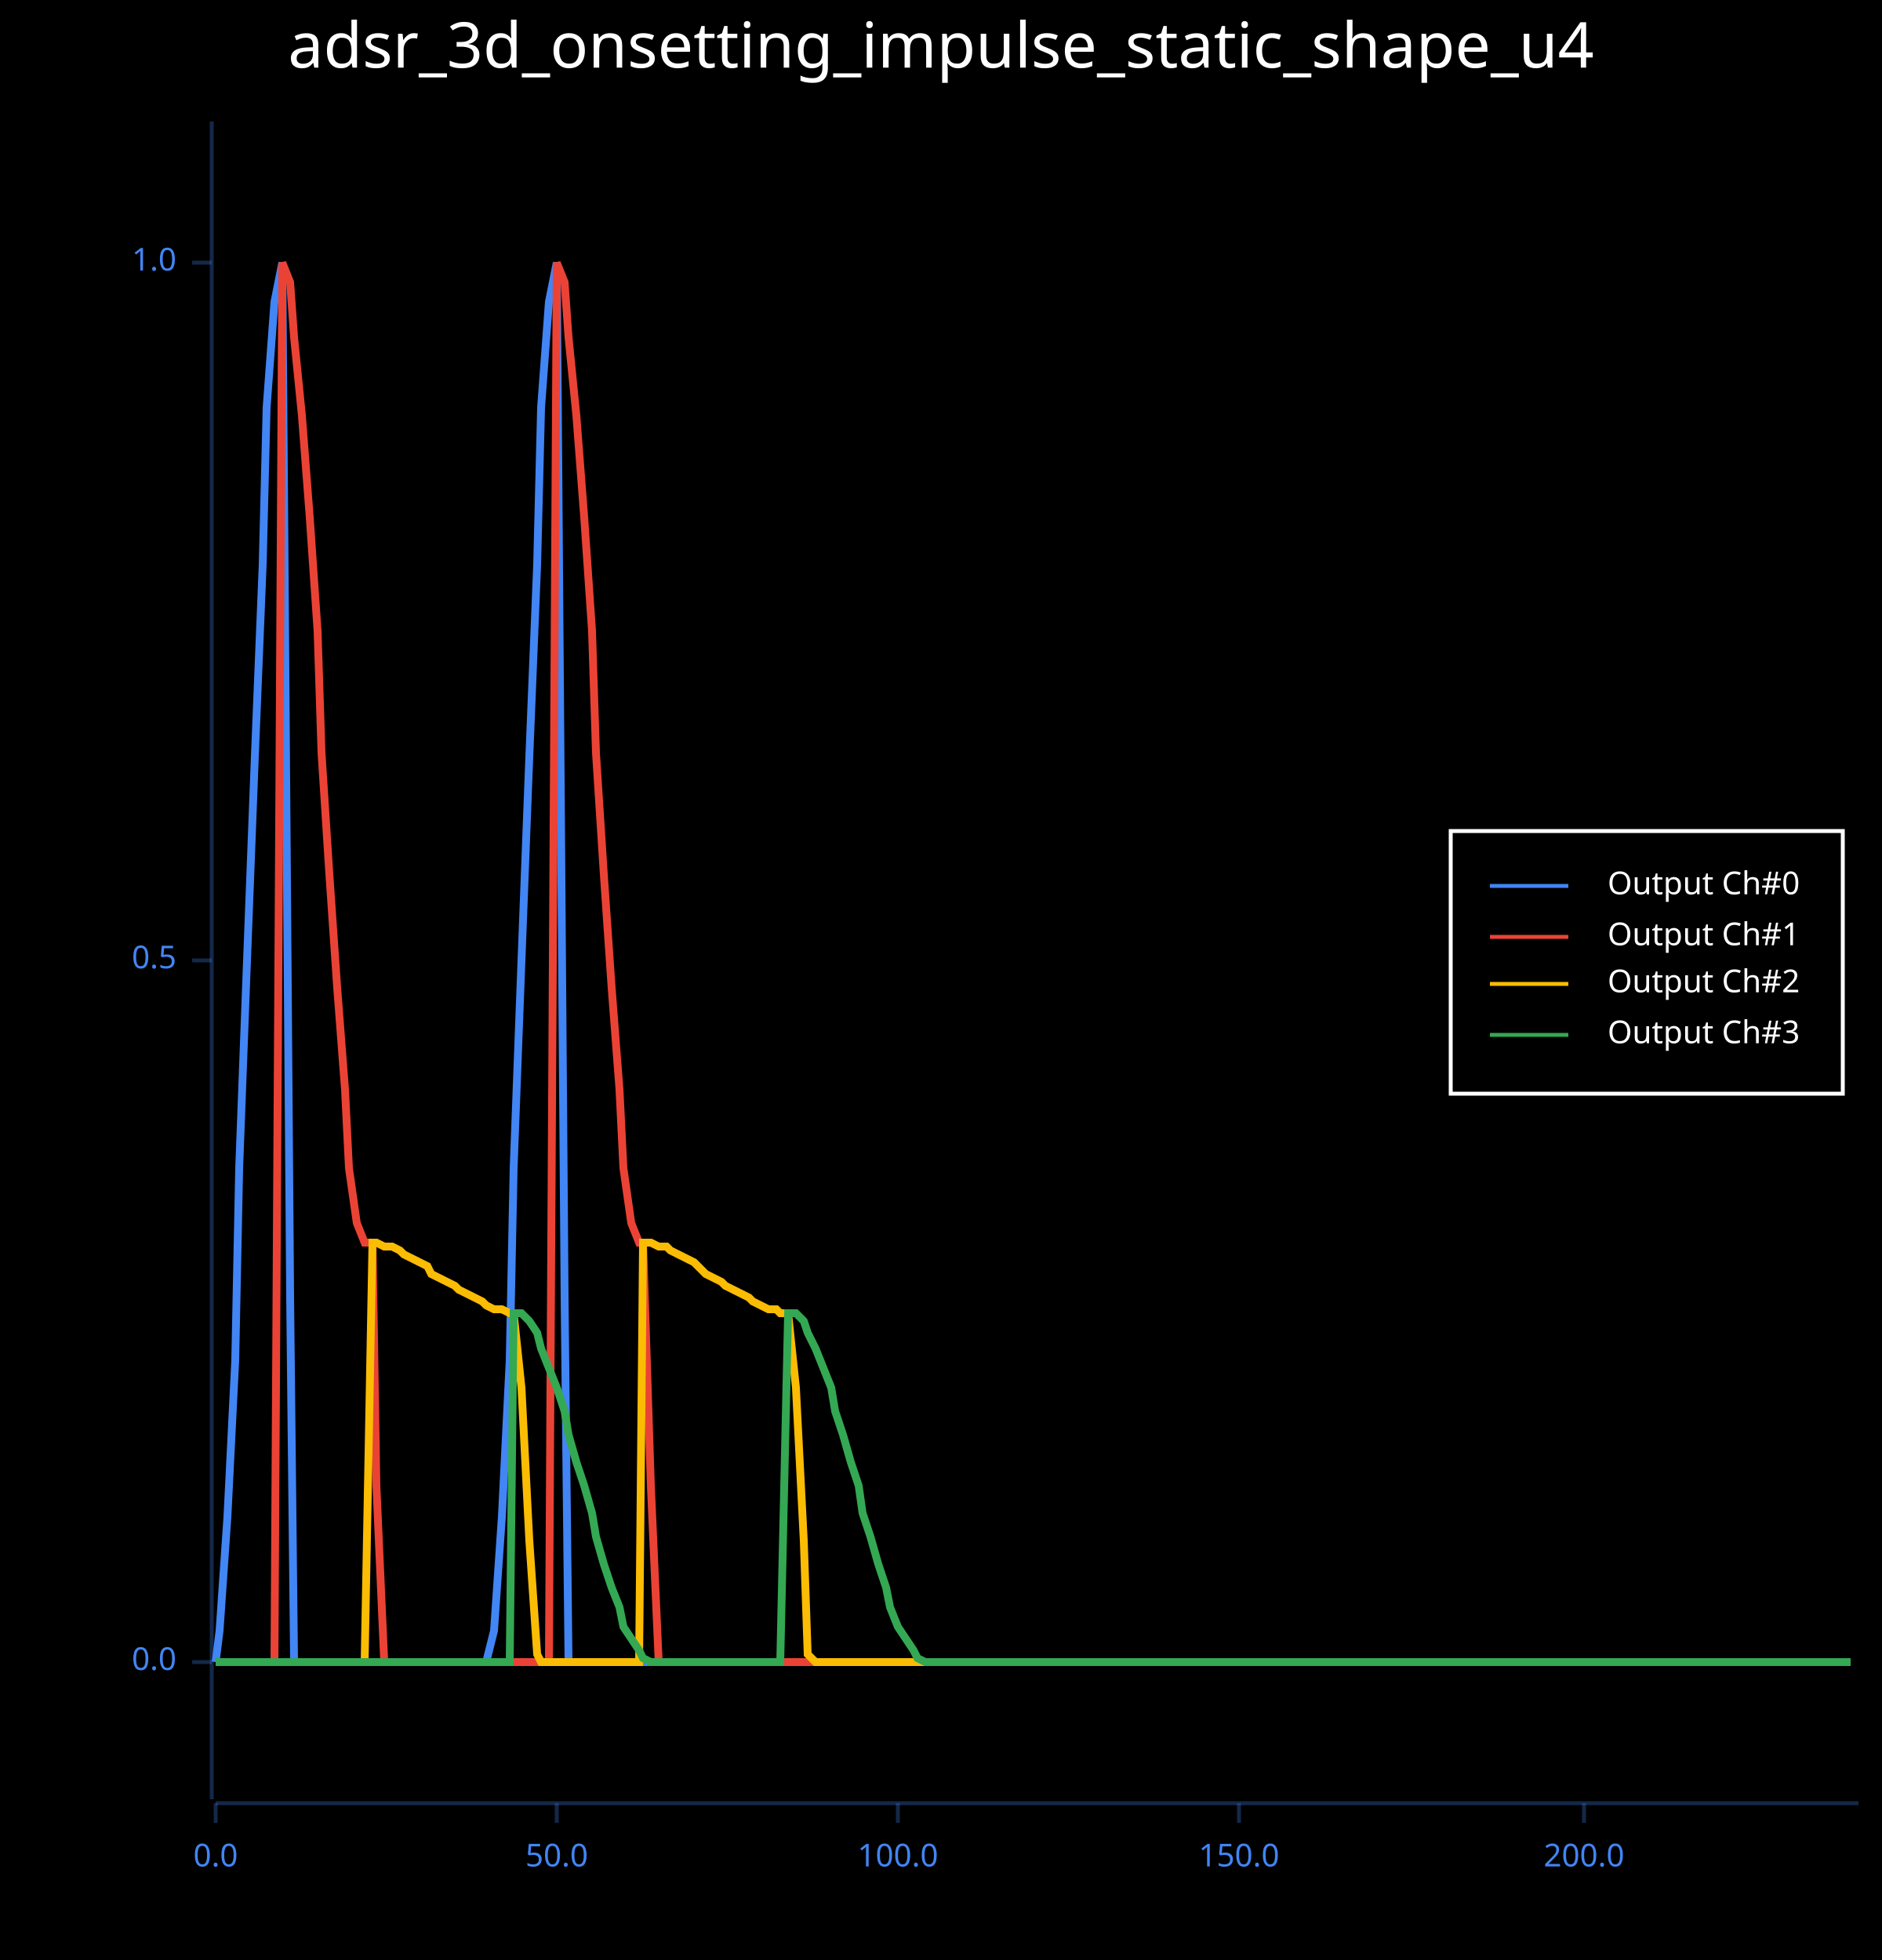
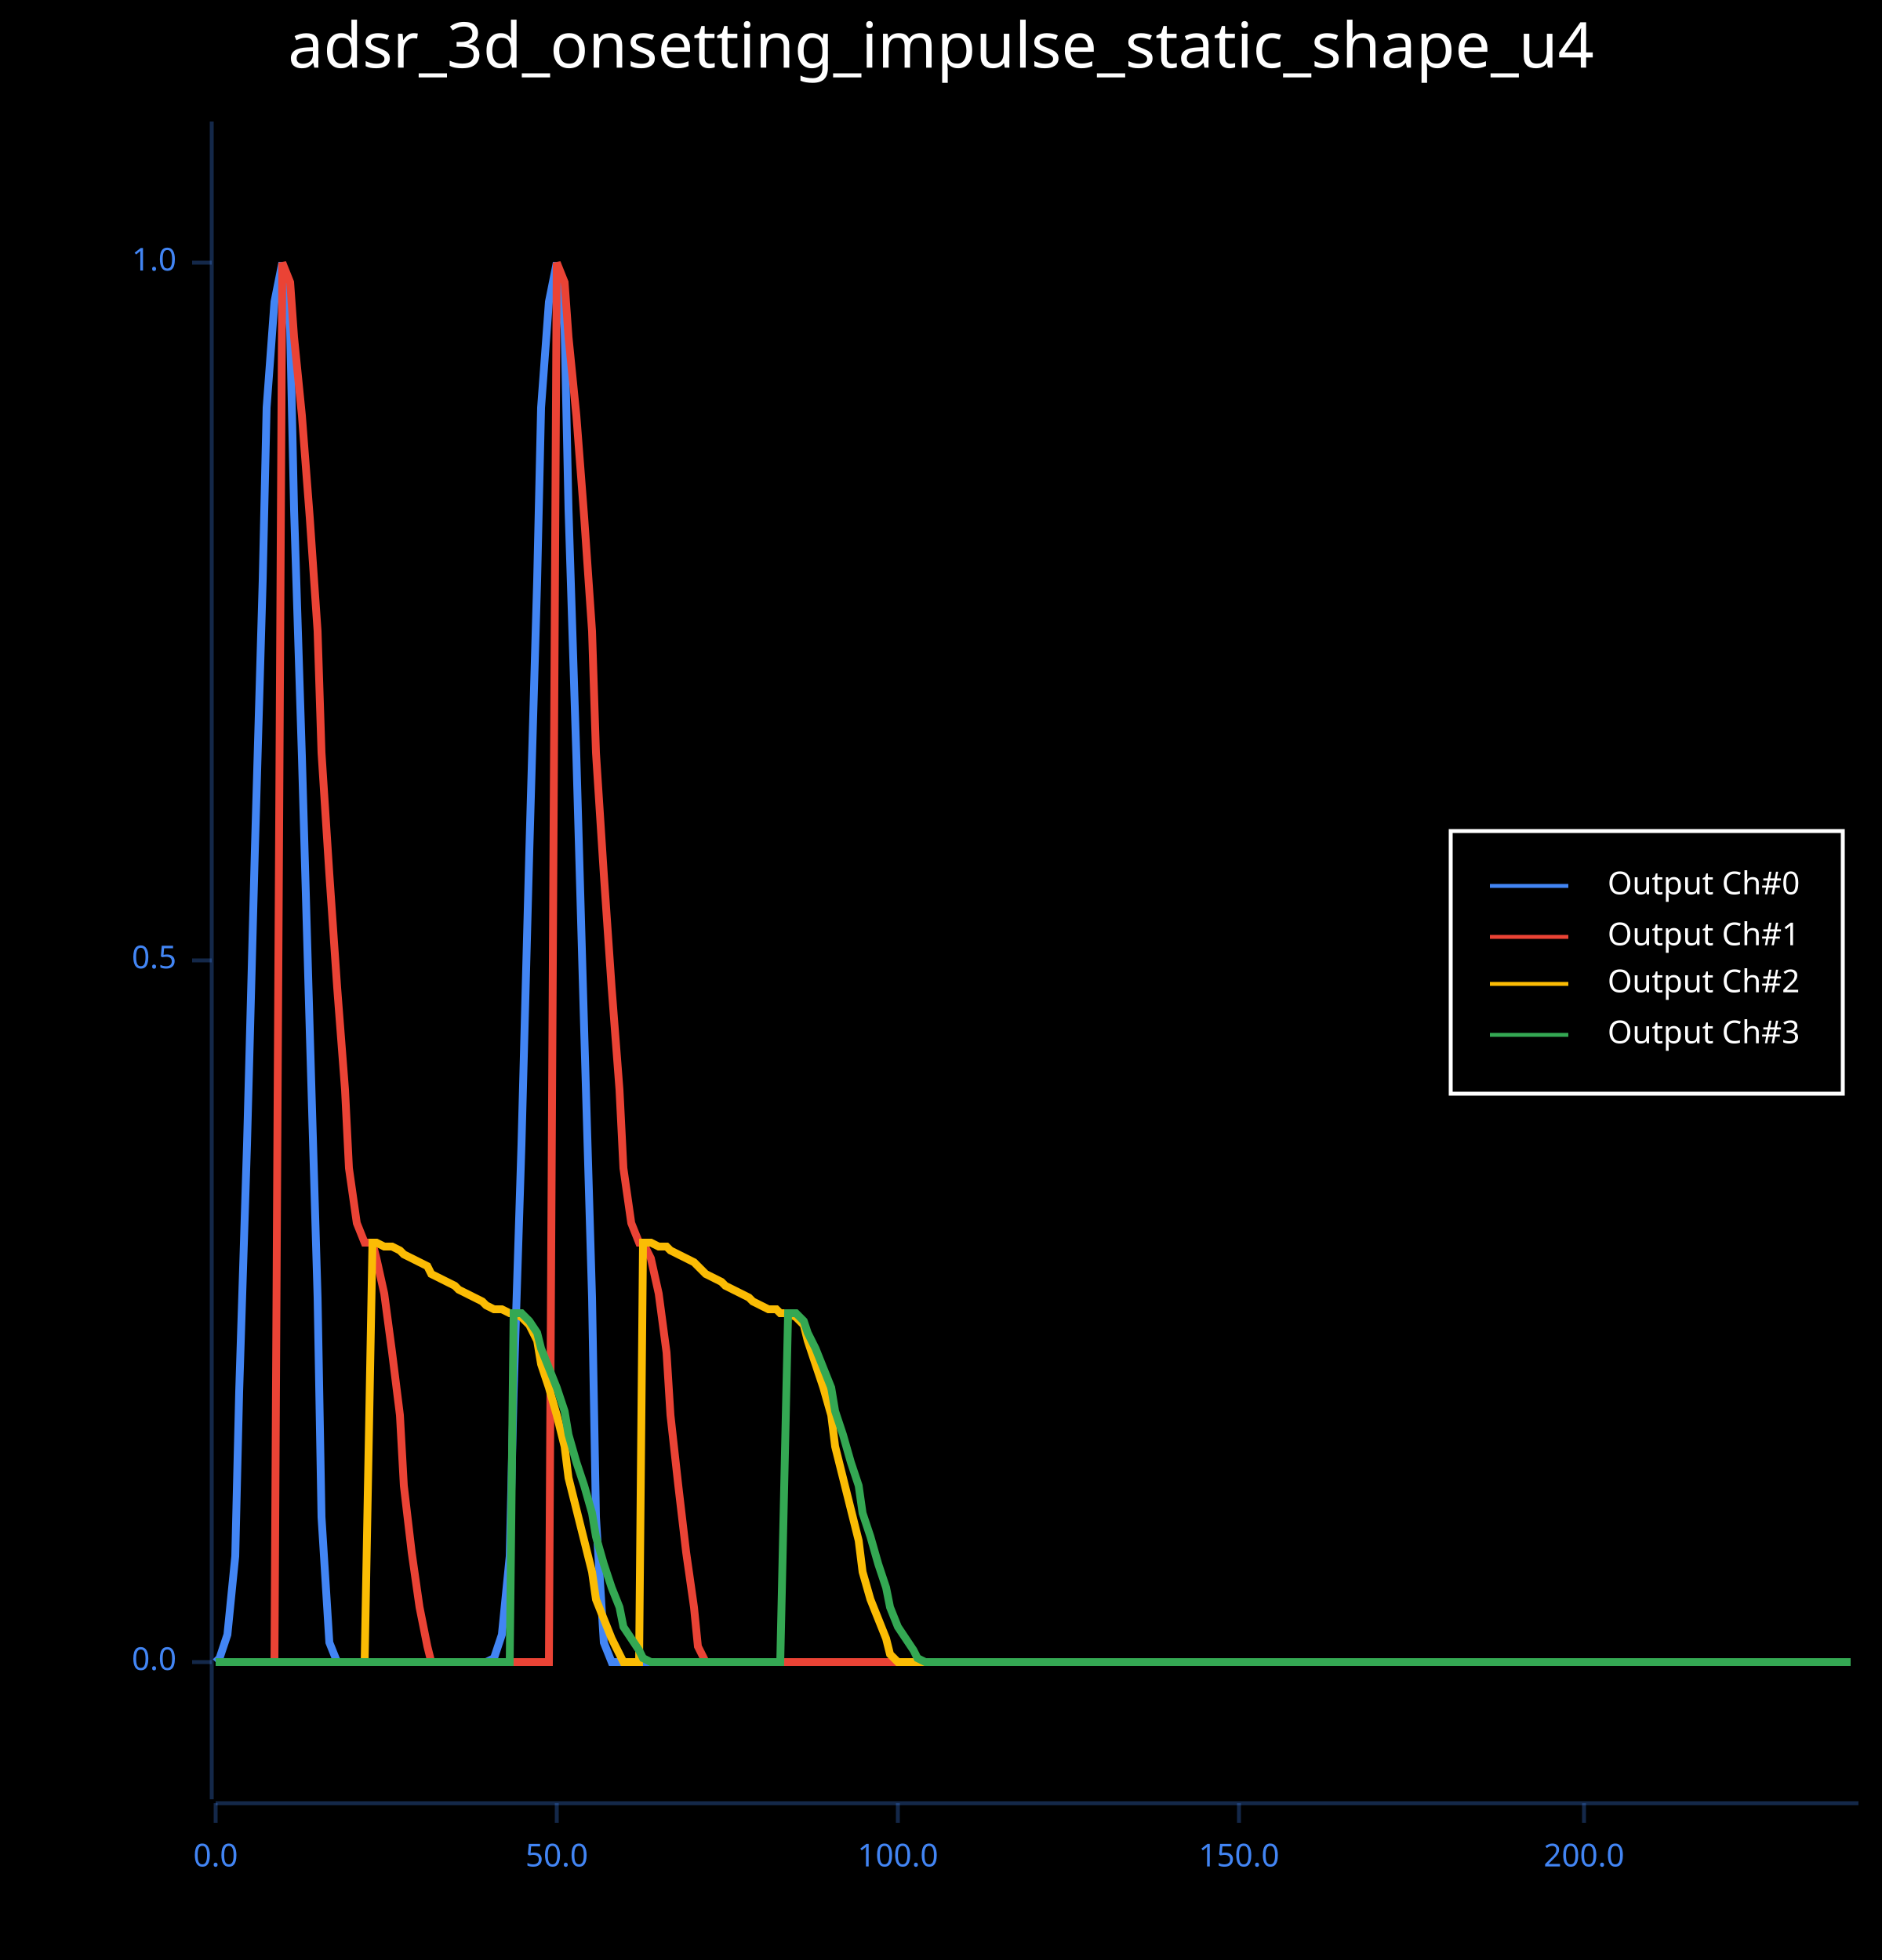
<svg xmlns="http://www.w3.org/2000/svg" width="480" height="500" viewBox="0 0 480 500">
  <rect x="0" y="0" width="480" height="500" opacity="1" fill="#000000" stroke="none" />
  <text x="240" y="5" dy="0.76em" text-anchor="middle" font-family="sans-serif" font-size="16.129" opacity="1" fill="#FFFFFF">
adsr_3d_onsetting_impulse_static_shape_u4
</text>
  <polyline fill="none" opacity="0.3" stroke="#4285F4" stroke-width="1" points="54,31 54,459 " />
  <text x="45" y="424" dy="0.5ex" text-anchor="end" font-family="sans-serif" font-size="8.065" opacity="1" fill="#4285F4">
0.0
</text>
  <polyline fill="none" opacity="0.3" stroke="#4285F4" stroke-width="1" points="49,424 54,424 " />
  <text x="45" y="245" dy="0.5ex" text-anchor="end" font-family="sans-serif" font-size="8.065" opacity="1" fill="#4285F4">
0.5
</text>
  <polyline fill="none" opacity="0.3" stroke="#4285F4" stroke-width="1" points="49,245 54,245 " />
  <text x="45" y="67" dy="0.5ex" text-anchor="end" font-family="sans-serif" font-size="8.065" opacity="1" fill="#4285F4">
1.0
</text>
  <polyline fill="none" opacity="0.3" stroke="#4285F4" stroke-width="1" points="49,67 54,67 " />
  <polyline fill="none" opacity="0.3" stroke="#4285F4" stroke-width="1" points="55,460 474,460 " />
  <text x="55" y="470" dy="0.76em" text-anchor="middle" font-family="sans-serif" font-size="8.065" opacity="1" fill="#4285F4">
0.0
</text>
  <polyline fill="none" opacity="0.3" stroke="#4285F4" stroke-width="1" points="55,460 55,465 " />
  <text x="142" y="470" dy="0.76em" text-anchor="middle" font-family="sans-serif" font-size="8.065" opacity="1" fill="#4285F4">
50.0
</text>
  <polyline fill="none" opacity="0.3" stroke="#4285F4" stroke-width="1" points="142,460 142,465 " />
  <text x="229" y="470" dy="0.76em" text-anchor="middle" font-family="sans-serif" font-size="8.065" opacity="1" fill="#4285F4">
100.0
</text>
  <polyline fill="none" opacity="0.3" stroke="#4285F4" stroke-width="1" points="229,460 229,465 " />
  <text x="316" y="470" dy="0.76em" text-anchor="middle" font-family="sans-serif" font-size="8.065" opacity="1" fill="#4285F4">
150.0
</text>
  <polyline fill="none" opacity="0.3" stroke="#4285F4" stroke-width="1" points="316,460 316,465 " />
  <text x="404" y="470" dy="0.76em" text-anchor="middle" font-family="sans-serif" font-size="8.065" opacity="1" fill="#4285F4">
200.0
</text>
  <polyline fill="none" opacity="0.3" stroke="#4285F4" stroke-width="1" points="404,460 404,465 " />
-   <polyline fill="none" opacity="1" stroke="#4285F4" stroke-width="2" points="55,424 56,416 58,387 60,347 61,298 63,245 65,193 67,144 68,104 70,77 72,67 74,331 75,424 77,424 79,424 81,424 82,424 84,424 86,424 88,424 89,424 91,424 93,424 95,424 96,424 98,424 100,424 102,424 103,424 105,424 107,424 109,424 110,424 112,424 114,424 116,424 117,424 119,424 121,424 123,424 124,424 126,416 128,387 130,347 131,298 133,245 135,193 137,144 138,104 140,77 142,67 144,331 145,424 147,424 149,424 151,424 152,424 154,424 156,424 158,424 159,424 161,424 163,424 164,424 166,424 168,424 170,424 171,424 173,424 175,424 177,424 178,424 180,424 182,424 184,424 185,424 187,424 189,424 191,424 192,424 194,424 196,424 198,424 199,424 201,424 203,424 205,424 206,424 208,424 210,424 212,424 213,424 215,424 217,424 219,424 220,424 222,424 224,424 226,424 227,424 229,424 231,424 233,424 234,424 236,424 238,424 240,424 241,424 243,424 245,424 247,424 248,424 250,424 252,424 254,424 255,424 257,424 259,424 261,424 262,424 264,424 266,424 267,424 269,424 271,424 273,424 274,424 276,424 278,424 280,424 281,424 283,424 285,424 287,424 288,424 290,424 292,424 294,424 295,424 297,424 299,424 301,424 302,424 304,424 306,424 308,424 309,424 311,424 313,424 315,424 316,424 318,424 320,424 322,424 323,424 325,424 327,424 329,424 330,424 332,424 334,424 336,424 337,424 339,424 341,424 343,424 344,424 346,424 348,424 350,424 351,424 353,424 355,424 357,424 358,424 360,424 362,424 364,424 365,424 367,424 369,424 370,424 372,424 374,424 376,424 377,424 379,424 381,424 383,424 384,424 386,424 388,424 390,424 391,424 393,424 395,424 397,424 398,424 400,424 402,424 404,424 405,424 407,424 409,424 411,424 412,424 414,424 416,424 418,424 419,424 421,424 423,424 425,424 426,424 428,424 430,424 432,424 433,424 435,424 437,424 439,424 440,424 442,424 444,424 446,424 447,424 449,424 451,424 453,424 454,424 456,424 458,424 460,424 461,424 463,424 465,424 467,424 468,424 470,424 472,424 " />
-   <polyline fill="none" opacity="1" stroke="#EA4335" stroke-width="2" points="55,424 56,424 58,424 60,424 61,424 63,424 65,424 67,424 68,424 70,424 72,67 74,72 75,86 77,106 79,132 81,161 82,192 84,223 86,252 88,278 89,298 91,312 93,317 95,317 96,379 98,424 100,424 102,424 103,424 105,424 107,424 109,424 110,424 112,424 114,424 116,424 117,424 119,424 121,424 123,424 124,424 126,424 128,424 130,424 131,424 133,424 135,424 137,424 138,424 140,424 142,67 144,72 145,86 147,106 149,132 151,161 152,192 154,223 156,252 158,278 159,298 161,312 163,317 164,317 166,379 168,424 170,424 171,424 173,424 175,424 177,424 178,424 180,424 182,424 184,424 185,424 187,424 189,424 191,424 192,424 194,424 196,424 198,424 199,424 201,424 203,424 205,424 206,424 208,424 210,424 212,424 213,424 215,424 217,424 219,424 220,424 222,424 224,424 226,424 227,424 229,424 231,424 233,424 234,424 236,424 238,424 240,424 241,424 243,424 245,424 247,424 248,424 250,424 252,424 254,424 255,424 257,424 259,424 261,424 262,424 264,424 266,424 267,424 269,424 271,424 273,424 274,424 276,424 278,424 280,424 281,424 283,424 285,424 287,424 288,424 290,424 292,424 294,424 295,424 297,424 299,424 301,424 302,424 304,424 306,424 308,424 309,424 311,424 313,424 315,424 316,424 318,424 320,424 322,424 323,424 325,424 327,424 329,424 330,424 332,424 334,424 336,424 337,424 339,424 341,424 343,424 344,424 346,424 348,424 350,424 351,424 353,424 355,424 357,424 358,424 360,424 362,424 364,424 365,424 367,424 369,424 370,424 372,424 374,424 376,424 377,424 379,424 381,424 383,424 384,424 386,424 388,424 390,424 391,424 393,424 395,424 397,424 398,424 400,424 402,424 404,424 405,424 407,424 409,424 411,424 412,424 414,424 416,424 418,424 419,424 421,424 423,424 425,424 426,424 428,424 430,424 432,424 433,424 435,424 437,424 439,424 440,424 442,424 444,424 446,424 447,424 449,424 451,424 453,424 454,424 456,424 458,424 460,424 461,424 463,424 465,424 467,424 468,424 470,424 472,424 " />
-   <polyline fill="none" opacity="1" stroke="#FBBC04" stroke-width="2" points="55,424 56,424 58,424 60,424 61,424 63,424 65,424 67,424 68,424 70,424 72,424 74,424 75,424 77,424 79,424 81,424 82,424 84,424 86,424 88,424 89,424 91,424 93,424 95,317 96,317 98,318 100,318 102,319 103,320 105,321 107,322 109,323 110,325 112,326 114,327 116,328 117,329 119,330 121,331 123,332 124,333 126,334 128,334 130,335 131,335 133,354 135,393 137,422 138,424 140,424 142,424 144,424 145,424 147,424 149,424 151,424 152,424 154,424 156,424 158,424 159,424 161,424 163,424 164,317 166,317 168,318 170,318 171,319 173,320 175,321 177,322 178,323 180,325 182,326 184,327 185,328 187,329 189,330 191,331 192,332 194,333 196,334 198,334 199,335 201,335 203,354 205,393 206,422 208,424 210,424 212,424 213,424 215,424 217,424 219,424 220,424 222,424 224,424 226,424 227,424 229,424 231,424 233,424 234,424 236,424 238,424 240,424 241,424 243,424 245,424 247,424 248,424 250,424 252,424 254,424 255,424 257,424 259,424 261,424 262,424 264,424 266,424 267,424 269,424 271,424 273,424 274,424 276,424 278,424 280,424 281,424 283,424 285,424 287,424 288,424 290,424 292,424 294,424 295,424 297,424 299,424 301,424 302,424 304,424 306,424 308,424 309,424 311,424 313,424 315,424 316,424 318,424 320,424 322,424 323,424 325,424 327,424 329,424 330,424 332,424 334,424 336,424 337,424 339,424 341,424 343,424 344,424 346,424 348,424 350,424 351,424 353,424 355,424 357,424 358,424 360,424 362,424 364,424 365,424 367,424 369,424 370,424 372,424 374,424 376,424 377,424 379,424 381,424 383,424 384,424 386,424 388,424 390,424 391,424 393,424 395,424 397,424 398,424 400,424 402,424 404,424 405,424 407,424 409,424 411,424 412,424 414,424 416,424 418,424 419,424 421,424 423,424 425,424 426,424 428,424 430,424 432,424 433,424 435,424 437,424 439,424 440,424 442,424 444,424 446,424 447,424 449,424 451,424 453,424 454,424 456,424 458,424 460,424 461,424 463,424 465,424 467,424 468,424 470,424 472,424 " />
+   <polyline fill="none" opacity="1" stroke="#4285F4" stroke-width="2" points="55,424 56,423 58,417 60,397 61,355 63,292 65,217 67,148 68,104 70,77 72,67 74,84 75,130 77,193 79,263 81,331 82,387 84,419 86,424 88,424 89,424 91,424 93,424 95,424 96,424 98,424 100,424 102,424 103,424 105,424 107,424 109,424 110,424 112,424 114,424 116,424 117,424 119,424 121,424 123,424 124,424 126,423 128,417 130,397 131,355 133,292 135,217 137,148 138,104 140,77 142,67 144,84 145,130 147,193 149,263 151,331 152,387 154,419 156,424 158,424 159,424 161,424 163,424 164,424 166,424 168,424 170,424 171,424 173,424 175,424 177,424 178,424 180,424 182,424 184,424 185,424 187,424 189,424 191,424 192,424 194,424 196,424 198,424 199,424 201,424 203,424 205,424 206,424 208,424 210,424 212,424 213,424 215,424 217,424 219,424 220,424 222,424 224,424 226,424 227,424 229,424 231,424 233,424 234,424 236,424 238,424 240,424 241,424 243,424 245,424 247,424 248,424 250,424 252,424 254,424 255,424 257,424 259,424 261,424 262,424 264,424 266,424 267,424 269,424 271,424 273,424 274,424 276,424 278,424 280,424 281,424 283,424 285,424 287,424 288,424 290,424 292,424 294,424 295,424 297,424 299,424 301,424 302,424 304,424 306,424 308,424 309,424 311,424 313,424 315,424 316,424 318,424 320,424 322,424 323,424 325,424 327,424 329,424 330,424 332,424 334,424 336,424 337,424 339,424 341,424 343,424 344,424 346,424 348,424 350,424 351,424 353,424 355,424 357,424 358,424 360,424 362,424 364,424 365,424 367,424 369,424 370,424 372,424 374,424 376,424 377,424 379,424 381,424 383,424 384,424 386,424 388,424 390,424 391,424 393,424 395,424 397,424 398,424 400,424 402,424 404,424 405,424 407,424 409,424 411,424 412,424 414,424 416,424 418,424 419,424 421,424 423,424 425,424 426,424 428,424 430,424 432,424 433,424 435,424 437,424 439,424 440,424 442,424 444,424 446,424 447,424 449,424 451,424 453,424 454,424 456,424 458,424 460,424 461,424 463,424 465,424 467,424 468,424 470,424 472,424 " />
+   <polyline fill="none" opacity="1" stroke="#EA4335" stroke-width="2" points="55,424 56,424 58,424 60,424 61,424 63,424 65,424 67,424 68,424 70,424 72,67 74,72 75,86 77,106 79,132 81,161 82,192 84,223 86,252 88,278 89,298 91,312 93,317 95,317 96,321 98,330 100,345 102,361 103,379 105,396 107,410 109,420 110,424 112,424 114,424 116,424 117,424 119,424 121,424 123,424 124,424 126,424 128,424 130,424 131,424 133,424 135,424 137,424 138,424 140,424 142,67 144,72 145,86 147,106 149,132 151,161 152,192 154,223 156,252 158,278 159,298 161,312 163,317 164,317 166,321 168,330 170,345 171,361 173,379 175,396 177,410 178,420 180,424 182,424 184,424 185,424 187,424 189,424 191,424 192,424 194,424 196,424 198,424 199,424 201,424 203,424 205,424 206,424 208,424 210,424 212,424 213,424 215,424 217,424 219,424 220,424 222,424 224,424 226,424 227,424 229,424 231,424 233,424 234,424 236,424 238,424 240,424 241,424 243,424 245,424 247,424 248,424 250,424 252,424 254,424 255,424 257,424 259,424 261,424 262,424 264,424 266,424 267,424 269,424 271,424 273,424 274,424 276,424 278,424 280,424 281,424 283,424 285,424 287,424 288,424 290,424 292,424 294,424 295,424 297,424 299,424 301,424 302,424 304,424 306,424 308,424 309,424 311,424 313,424 315,424 316,424 318,424 320,424 322,424 323,424 325,424 327,424 329,424 330,424 332,424 334,424 336,424 337,424 339,424 341,424 343,424 344,424 346,424 348,424 350,424 351,424 353,424 355,424 357,424 358,424 360,424 362,424 364,424 365,424 367,424 369,424 370,424 372,424 374,424 376,424 377,424 379,424 381,424 383,424 384,424 386,424 388,424 390,424 391,424 393,424 395,424 397,424 398,424 400,424 402,424 404,424 405,424 407,424 409,424 411,424 412,424 414,424 416,424 418,424 419,424 421,424 423,424 425,424 426,424 428,424 430,424 432,424 433,424 435,424 437,424 439,424 440,424 442,424 444,424 446,424 447,424 449,424 451,424 453,424 454,424 456,424 458,424 460,424 461,424 463,424 465,424 467,424 468,424 470,424 472,424 " />
+   <polyline fill="none" opacity="1" stroke="#FBBC04" stroke-width="2" points="55,424 56,424 58,424 60,424 61,424 63,424 65,424 67,424 68,424 70,424 72,424 74,424 75,424 77,424 79,424 81,424 82,424 84,424 86,424 88,424 89,424 91,424 93,424 95,317 96,317 98,318 100,318 102,319 103,320 105,321 107,322 109,323 110,325 112,326 114,327 116,328 117,329 119,330 121,331 123,332 124,333 126,334 128,334 130,335 131,335 133,336 135,338 137,342 138,348 140,354 142,361 144,369 145,377 147,385 149,393 151,401 152,408 154,413 156,418 158,422 159,424 161,424 163,424 164,317 166,317 168,318 170,318 171,319 173,320 175,321 177,322 178,323 180,325 182,326 184,327 185,328 187,329 189,330 191,331 192,332 194,333 196,334 198,334 199,335 201,335 203,336 205,338 206,342 208,348 210,354 212,361 213,369 215,377 217,385 219,393 220,401 222,408 224,413 226,418 227,422 229,424 231,424 233,424 234,424 236,424 238,424 240,424 241,424 243,424 245,424 247,424 248,424 250,424 252,424 254,424 255,424 257,424 259,424 261,424 262,424 264,424 266,424 267,424 269,424 271,424 273,424 274,424 276,424 278,424 280,424 281,424 283,424 285,424 287,424 288,424 290,424 292,424 294,424 295,424 297,424 299,424 301,424 302,424 304,424 306,424 308,424 309,424 311,424 313,424 315,424 316,424 318,424 320,424 322,424 323,424 325,424 327,424 329,424 330,424 332,424 334,424 336,424 337,424 339,424 341,424 343,424 344,424 346,424 348,424 350,424 351,424 353,424 355,424 357,424 358,424 360,424 362,424 364,424 365,424 367,424 369,424 370,424 372,424 374,424 376,424 377,424 379,424 381,424 383,424 384,424 386,424 388,424 390,424 391,424 393,424 395,424 397,424 398,424 400,424 402,424 404,424 405,424 407,424 409,424 411,424 412,424 414,424 416,424 418,424 419,424 421,424 423,424 425,424 426,424 428,424 430,424 432,424 433,424 435,424 437,424 439,424 440,424 442,424 444,424 446,424 447,424 449,424 451,424 453,424 454,424 456,424 458,424 460,424 461,424 463,424 465,424 467,424 468,424 470,424 472,424 " />
  <polyline fill="none" opacity="1" stroke="#34A853" stroke-width="2" points="55,424 56,424 58,424 60,424 61,424 63,424 65,424 67,424 68,424 70,424 72,424 74,424 75,424 77,424 79,424 81,424 82,424 84,424 86,424 88,424 89,424 91,424 93,424 95,424 96,424 98,424 100,424 102,424 103,424 105,424 107,424 109,424 110,424 112,424 114,424 116,424 117,424 119,424 121,424 123,424 124,424 126,424 128,424 130,424 131,335 133,335 135,337 137,340 138,344 140,349 142,354 144,360 145,366 147,373 149,379 151,386 152,392 154,399 156,405 158,410 159,415 161,418 163,421 164,423 166,424 168,424 170,424 171,424 173,424 175,424 177,424 178,424 180,424 182,424 184,424 185,424 187,424 189,424 191,424 192,424 194,424 196,424 198,424 199,424 201,335 203,335 205,337 206,340 208,344 210,349 212,354 213,360 215,366 217,373 219,379 220,386 222,392 224,399 226,405 227,410 229,415 231,418 233,421 234,423 236,424 238,424 240,424 241,424 243,424 245,424 247,424 248,424 250,424 252,424 254,424 255,424 257,424 259,424 261,424 262,424 264,424 266,424 267,424 269,424 271,424 273,424 274,424 276,424 278,424 280,424 281,424 283,424 285,424 287,424 288,424 290,424 292,424 294,424 295,424 297,424 299,424 301,424 302,424 304,424 306,424 308,424 309,424 311,424 313,424 315,424 316,424 318,424 320,424 322,424 323,424 325,424 327,424 329,424 330,424 332,424 334,424 336,424 337,424 339,424 341,424 343,424 344,424 346,424 348,424 350,424 351,424 353,424 355,424 357,424 358,424 360,424 362,424 364,424 365,424 367,424 369,424 370,424 372,424 374,424 376,424 377,424 379,424 381,424 383,424 384,424 386,424 388,424 390,424 391,424 393,424 395,424 397,424 398,424 400,424 402,424 404,424 405,424 407,424 409,424 411,424 412,424 414,424 416,424 418,424 419,424 421,424 423,424 425,424 426,424 428,424 430,424 432,424 433,424 435,424 437,424 439,424 440,424 442,424 444,424 446,424 447,424 449,424 451,424 453,424 454,424 456,424 458,424 460,424 461,424 463,424 465,424 467,424 468,424 470,424 472,424 " />
  <rect x="370" y="212" width="100" height="67" opacity="1" fill="#000000" stroke="none" />
  <rect x="370" y="212" width="100" height="67" opacity="1" fill="none" stroke="#FFFFFF" />
  <text x="410" y="222" dy="0.76em" text-anchor="start" font-family="sans-serif" font-size="8.065" opacity="1" fill="#FFFFFF">
Output Ch#0
</text>
  <text x="410" y="235" dy="0.76em" text-anchor="start" font-family="sans-serif" font-size="8.065" opacity="1" fill="#FFFFFF">
Output Ch#1
</text>
  <text x="410" y="247" dy="0.76em" text-anchor="start" font-family="sans-serif" font-size="8.065" opacity="1" fill="#FFFFFF">
Output Ch#2
</text>
  <text x="410" y="260" dy="0.76em" text-anchor="start" font-family="sans-serif" font-size="8.065" opacity="1" fill="#FFFFFF">
Output Ch#3
</text>
  <polyline fill="none" opacity="1" stroke="#4285F4" stroke-width="1" points="380,226 400,226 " />
  <polyline fill="none" opacity="1" stroke="#EA4335" stroke-width="1" points="380,239 400,239 " />
  <polyline fill="none" opacity="1" stroke="#FBBC04" stroke-width="1" points="380,251 400,251 " />
  <polyline fill="none" opacity="1" stroke="#34A853" stroke-width="1" points="380,264 400,264 " />
</svg>
